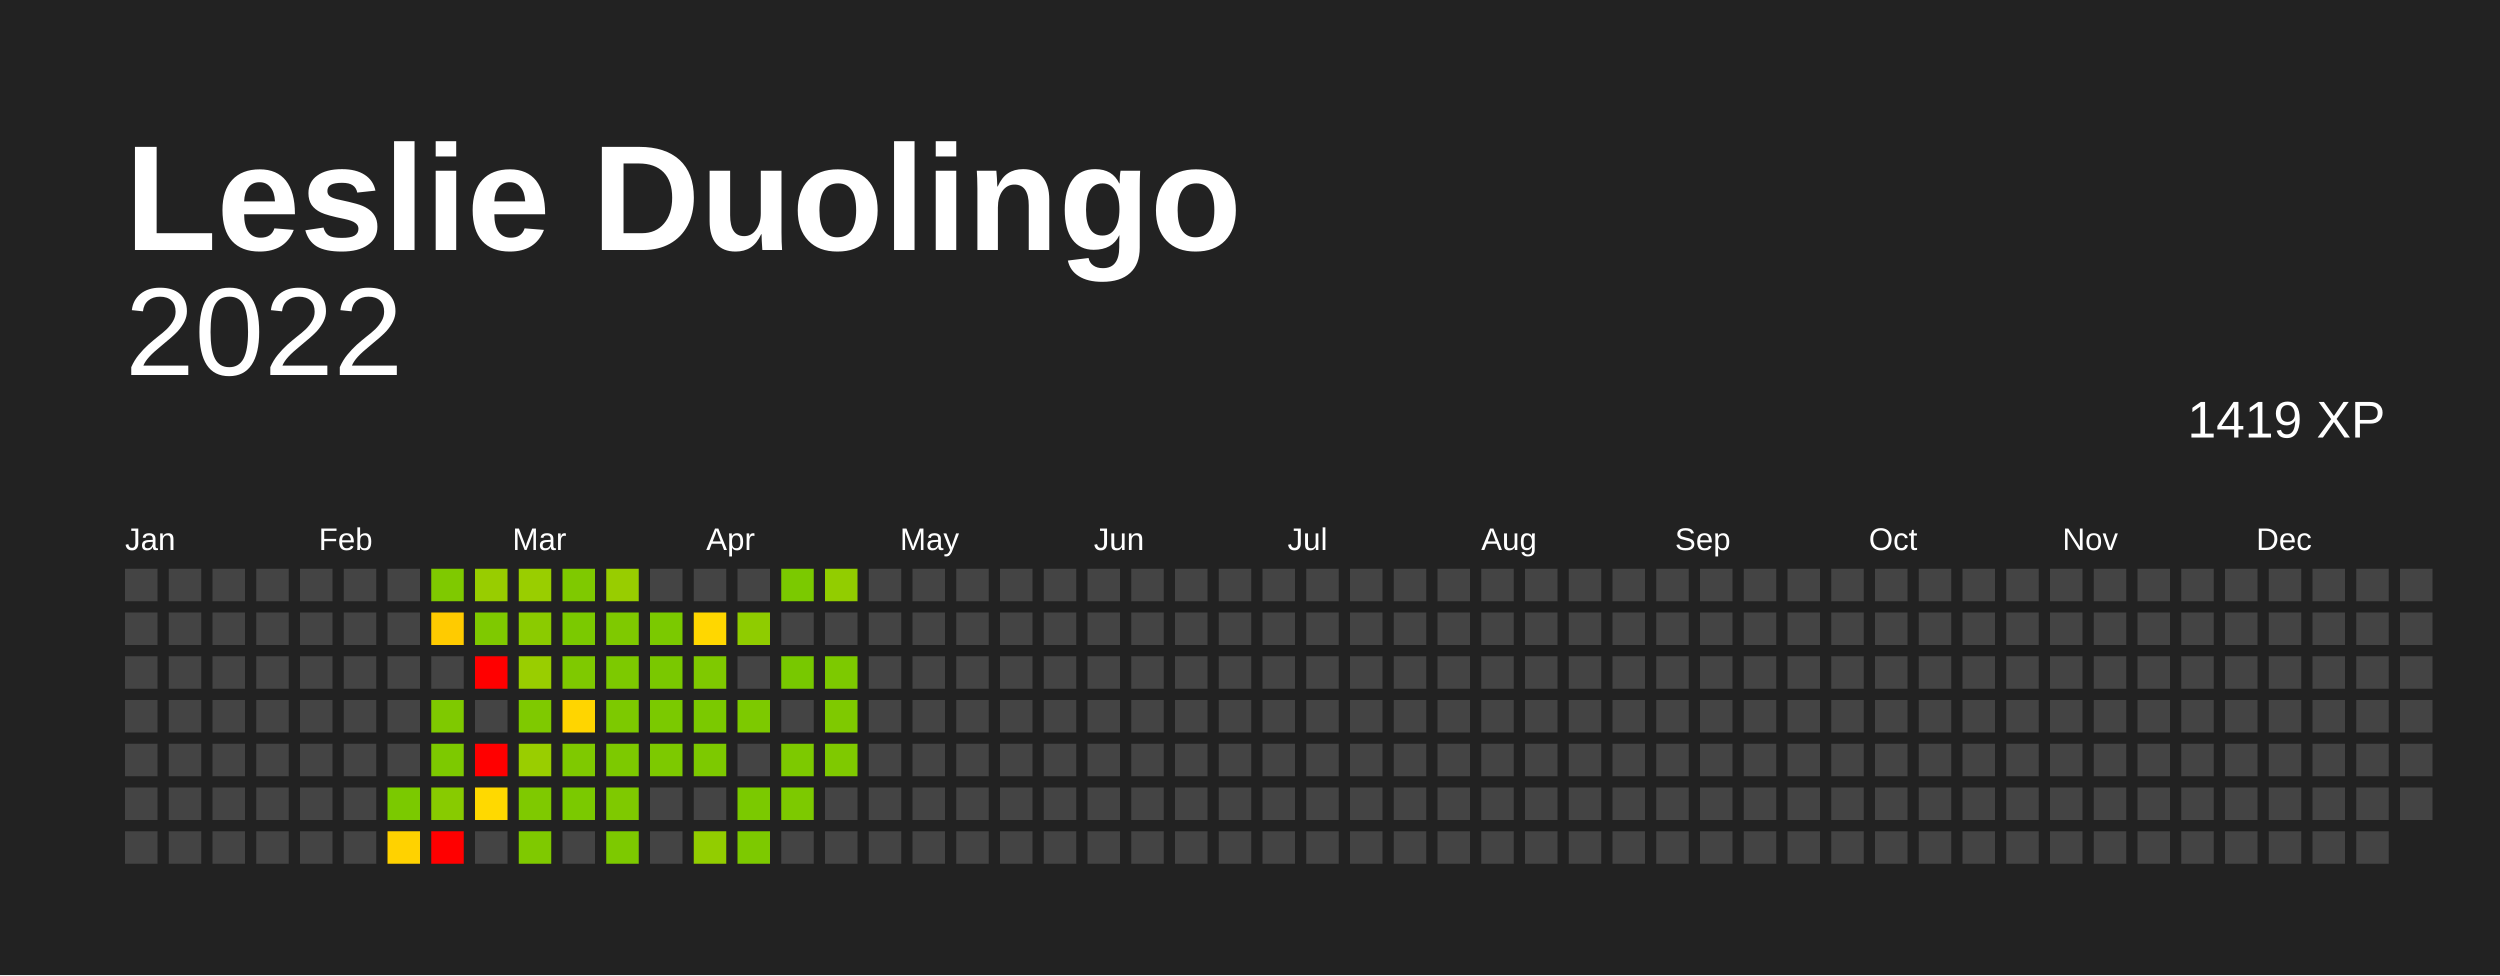
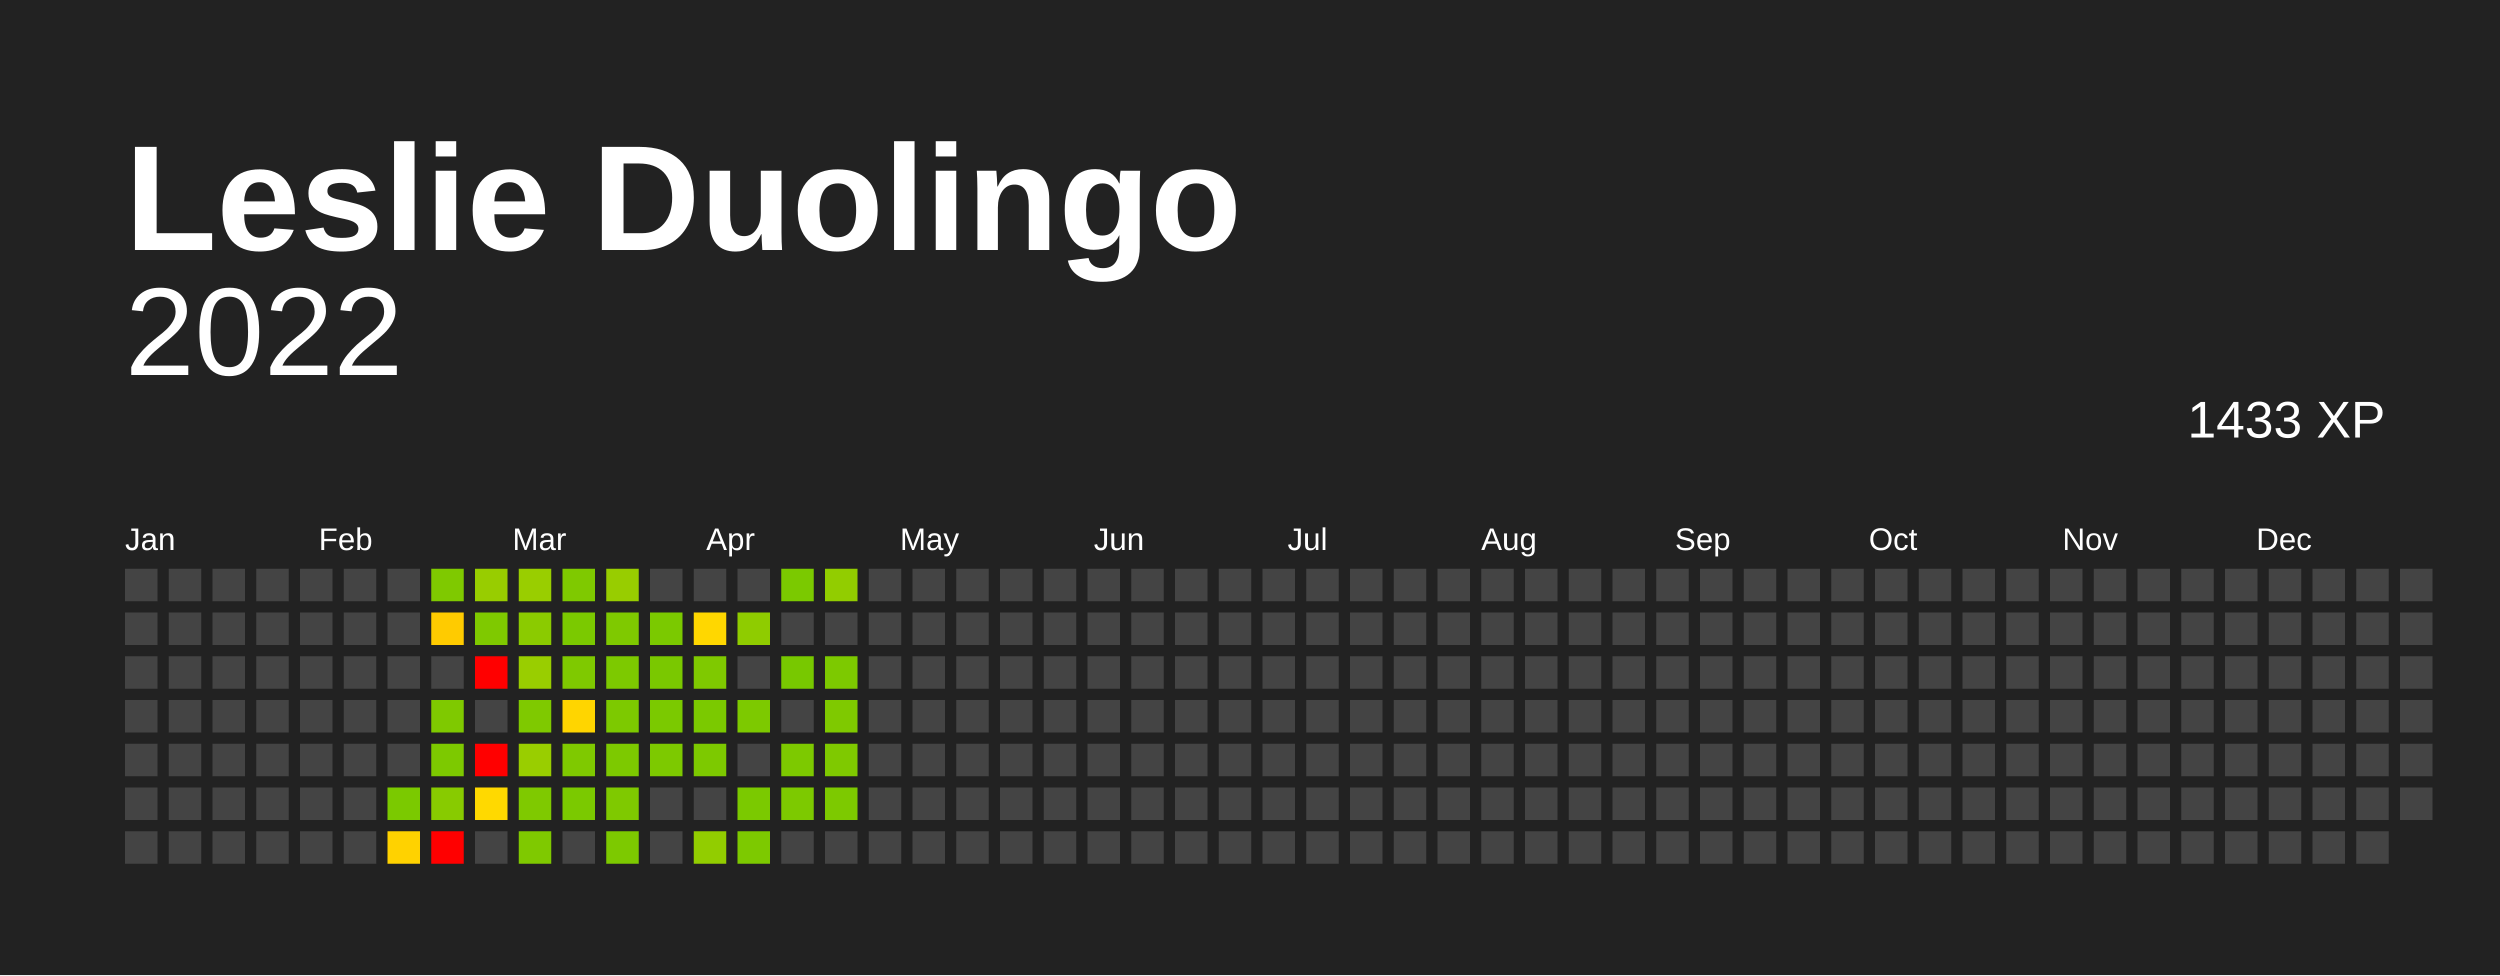
<svg xmlns="http://www.w3.org/2000/svg" baseProfile="full" height="78mm" version="1.1" viewBox="0,0,200,78" width="200mm">
  <defs />
  <rect fill="#222222" height="78" width="200" x="0" y="0" />
  <text fill="#FFFFFF" style="font-size:12px; font-family:Arial; font-weight:bold;" x="10" y="20">Leslie Duolingo</text>
  <text alignment-baseline="hanging" fill="#FFFFFF" style="font-size:10.0px; font-family:Arial;" x="10" y="30">2022</text>
-   <text alignment-baseline="hanging" fill="#FFFFFF" style="font-size:4.125px; font-family:Arial;" x="175" y="35">1419 XP</text>
+   <text alignment-baseline="hanging" fill="#FFFFFF" style="font-size:4.125px; font-family:Arial;" x="175" y="35">1433 XP</text>
  <text fill="#FFFFFF" style="font-size:2.5px; font-family:Arial" x="10.0" y="44">Jan</text>
  <text fill="#FFFFFF" style="font-size:2.5px; font-family:Arial" x="25.5" y="44">Feb</text>
  <text fill="#FFFFFF" style="font-size:2.5px; font-family:Arial" x="41.0" y="44">Mar</text>
  <text fill="#FFFFFF" style="font-size:2.5px; font-family:Arial" x="56.5" y="44">Apr</text>
  <text fill="#FFFFFF" style="font-size:2.5px; font-family:Arial" x="72.0" y="44">May</text>
  <text fill="#FFFFFF" style="font-size:2.5px; font-family:Arial" x="87.5" y="44">Jun</text>
  <text fill="#FFFFFF" style="font-size:2.5px; font-family:Arial" x="103.0" y="44">Jul</text>
  <text fill="#FFFFFF" style="font-size:2.5px; font-family:Arial" x="118.5" y="44">Aug</text>
  <text fill="#FFFFFF" style="font-size:2.5px; font-family:Arial" x="134.0" y="44">Sep</text>
  <text fill="#FFFFFF" style="font-size:2.5px; font-family:Arial" x="149.5" y="44">Oct</text>
  <text fill="#FFFFFF" style="font-size:2.5px; font-family:Arial" x="165.0" y="44">Nov</text>
  <text fill="#FFFFFF" style="font-size:2.5px; font-family:Arial" x="180.5" y="44">Dec</text>
  <rect fill="#444444" height="2.6" width="2.6" x="10.0" y="45.5" />
  <rect fill="#444444" height="2.6" width="2.6" x="10.0" y="49.0" />
  <rect fill="#444444" height="2.6" width="2.6" x="10.0" y="52.5" />
  <rect fill="#444444" height="2.6" width="2.6" x="10.0" y="56.0" />
  <rect fill="#444444" height="2.6" width="2.6" x="10.0" y="59.5" />
  <rect fill="#444444" height="2.6" width="2.6" x="10.0" y="63.0" />
  <rect fill="#444444" height="2.6" width="2.6" x="10.0" y="66.5" />
  <rect fill="#444444" height="2.6" width="2.6" x="13.5" y="45.5" />
  <rect fill="#444444" height="2.6" width="2.6" x="13.5" y="49.0" />
  <rect fill="#444444" height="2.6" width="2.6" x="13.5" y="52.5" />
  <rect fill="#444444" height="2.6" width="2.6" x="13.5" y="56.0" />
  <rect fill="#444444" height="2.6" width="2.6" x="13.5" y="59.5" />
  <rect fill="#444444" height="2.6" width="2.6" x="13.5" y="63.0" />
  <rect fill="#444444" height="2.6" width="2.6" x="13.5" y="66.5" />
  <rect fill="#444444" height="2.6" width="2.6" x="17.0" y="45.5" />
  <rect fill="#444444" height="2.6" width="2.6" x="17.0" y="49.0" />
  <rect fill="#444444" height="2.6" width="2.6" x="17.0" y="52.5" />
  <rect fill="#444444" height="2.6" width="2.6" x="17.0" y="56.0" />
  <rect fill="#444444" height="2.6" width="2.6" x="17.0" y="59.5" />
  <rect fill="#444444" height="2.6" width="2.6" x="17.0" y="63.0" />
  <rect fill="#444444" height="2.6" width="2.6" x="17.0" y="66.5" />
  <rect fill="#444444" height="2.6" width="2.6" x="20.5" y="45.5" />
  <rect fill="#444444" height="2.6" width="2.6" x="20.5" y="49.0" />
  <rect fill="#444444" height="2.6" width="2.6" x="20.5" y="52.5" />
  <rect fill="#444444" height="2.6" width="2.6" x="20.5" y="56.0" />
  <rect fill="#444444" height="2.6" width="2.6" x="20.5" y="59.5" />
  <rect fill="#444444" height="2.6" width="2.6" x="20.5" y="63.0" />
  <rect fill="#444444" height="2.6" width="2.6" x="20.5" y="66.5" />
  <rect fill="#444444" height="2.6" width="2.6" x="24.0" y="45.5" />
  <rect fill="#444444" height="2.6" width="2.6" x="24.0" y="49.0" />
  <rect fill="#444444" height="2.6" width="2.6" x="24.0" y="52.5" />
  <rect fill="#444444" height="2.6" width="2.6" x="24.0" y="56.0" />
  <rect fill="#444444" height="2.6" width="2.6" x="24.0" y="59.5" />
  <rect fill="#444444" height="2.6" width="2.6" x="24.0" y="63.0" />
  <rect fill="#444444" height="2.6" width="2.6" x="24.0" y="66.5" />
  <rect fill="#444444" height="2.6" width="2.6" x="27.5" y="45.5" />
  <rect fill="#444444" height="2.6" width="2.6" x="27.5" y="49.0" />
  <rect fill="#444444" height="2.6" width="2.6" x="27.5" y="52.5" />
  <rect fill="#444444" height="2.6" width="2.6" x="27.5" y="56.0" />
  <rect fill="#444444" height="2.6" width="2.6" x="27.5" y="59.5" />
  <rect fill="#444444" height="2.6" width="2.6" x="27.5" y="63.0" />
  <rect fill="#444444" height="2.6" width="2.6" x="27.5" y="66.5" />
  <rect fill="#444444" height="2.6" width="2.6" x="31.0" y="45.5" />
  <rect fill="#444444" height="2.6" width="2.6" x="31.0" y="49.0" />
  <rect fill="#444444" height="2.6" width="2.6" x="31.0" y="52.5" />
  <rect fill="#444444" height="2.6" width="2.6" x="31.0" y="56.0" />
  <rect fill="#444444" height="2.6" width="2.6" x="31.0" y="59.5" />
  <rect fill="#7bc900" height="2.6" width="2.6" x="31.0" y="63.0" />
  <rect fill="#ffd200" height="2.6" width="2.6" x="31.0" y="66.5" />
  <rect fill="#7fc900" height="2.6" width="2.6" x="34.5" y="45.5" />
  <rect fill="#ffcb00" height="2.6" width="2.6" x="34.5" y="49.0" />
  <rect fill="#444444" height="2.6" width="2.6" x="34.5" y="52.5" />
  <rect fill="#7fc900" height="2.6" width="2.6" x="34.5" y="56.0" />
  <rect fill="#7dc900" height="2.6" width="2.6" x="34.5" y="59.5" />
  <rect fill="#88cb00" height="2.6" width="2.6" x="34.5" y="63.0" />
  <rect fill="red" height="2.6" width="2.6" x="34.5" y="66.5" />
  <rect fill="#98cd00" height="2.6" width="2.6" x="38.0" y="45.5" />
  <rect fill="#7fc900" height="2.6" width="2.6" x="38.0" y="49.0" />
  <rect fill="red" height="2.6" width="2.6" x="38.0" y="52.5" />
  <rect fill="#444444" height="2.6" width="2.6" x="38.0" y="56.0" />
  <rect fill="red" height="2.6" width="2.6" x="38.0" y="59.5" />
  <rect fill="#ffd900" height="2.6" width="2.6" x="38.0" y="63.0" />
  <rect fill="#444444" height="2.6" width="2.6" x="38.0" y="66.5" />
  <rect fill="#99ce00" height="2.6" width="2.6" x="41.5" y="45.5" />
  <rect fill="#8bcb00" height="2.6" width="2.6" x="41.5" y="49.0" />
  <rect fill="#99ce00" height="2.6" width="2.6" x="41.5" y="52.5" />
  <rect fill="#7fc900" height="2.6" width="2.6" x="41.5" y="56.0" />
  <rect fill="#99ce00" height="2.6" width="2.6" x="41.5" y="59.5" />
  <rect fill="#7fc900" height="2.6" width="2.6" x="41.5" y="63.0" />
  <rect fill="#7fc900" height="2.6" width="2.6" x="41.5" y="66.5" />
  <rect fill="#7fc900" height="2.6" width="2.6" x="45.0" y="45.5" />
  <rect fill="#7bc900" height="2.6" width="2.6" x="45.0" y="49.0" />
  <rect fill="#7fc900" height="2.6" width="2.6" x="45.0" y="52.5" />
  <rect fill="#ffd500" height="2.6" width="2.6" x="45.0" y="56.0" />
  <rect fill="#7fc900" height="2.6" width="2.6" x="45.0" y="59.5" />
  <rect fill="#7bc900" height="2.6" width="2.6" x="45.0" y="63.0" />
  <rect fill="#444444" height="2.6" width="2.6" x="45.0" y="66.5" />
  <rect fill="#98cd00" height="2.6" width="2.6" x="48.5" y="45.5" />
  <rect fill="#7fc900" height="2.6" width="2.6" x="48.5" y="49.0" />
  <rect fill="#7dc900" height="2.6" width="2.6" x="48.5" y="52.5" />
  <rect fill="#7dc900" height="2.6" width="2.6" x="48.5" y="56.0" />
  <rect fill="#7dc900" height="2.6" width="2.6" x="48.5" y="59.5" />
  <rect fill="#7fc900" height="2.6" width="2.6" x="48.5" y="63.0" />
  <rect fill="#7dc900" height="2.6" width="2.6" x="48.5" y="66.5" />
  <rect fill="#444444" height="2.6" width="2.6" x="52.0" y="45.5" />
  <rect fill="#7bc900" height="2.6" width="2.6" x="52.0" y="49.0" />
  <rect fill="#7ac800" height="2.6" width="2.6" x="52.0" y="52.5" />
  <rect fill="#7bc900" height="2.6" width="2.6" x="52.0" y="56.0" />
  <rect fill="#7dc900" height="2.6" width="2.6" x="52.0" y="59.5" />
  <rect fill="#444444" height="2.6" width="2.6" x="52.0" y="63.0" />
  <rect fill="#444444" height="2.6" width="2.6" x="52.0" y="66.5" />
  <rect fill="#444444" height="2.6" width="2.6" x="55.5" y="45.5" />
  <rect fill="#ffd700" height="2.6" width="2.6" x="55.5" y="49.0" />
  <rect fill="#7fc900" height="2.6" width="2.6" x="55.5" y="52.5" />
  <rect fill="#7bc900" height="2.6" width="2.6" x="55.5" y="56.0" />
  <rect fill="#7dc900" height="2.6" width="2.6" x="55.5" y="59.5" />
  <rect fill="#444444" height="2.6" width="2.6" x="55.5" y="63.0" />
  <rect fill="#92cd00" height="2.6" width="2.6" x="55.5" y="66.5" />
  <rect fill="#444444" height="2.6" width="2.6" x="59.0" y="45.5" />
  <rect fill="#8fcc00" height="2.6" width="2.6" x="59.0" y="49.0" />
  <rect fill="#444444" height="2.6" width="2.6" x="59.0" y="52.5" />
  <rect fill="#7dc900" height="2.6" width="2.6" x="59.0" y="56.0" />
  <rect fill="#444444" height="2.6" width="2.6" x="59.0" y="59.5" />
  <rect fill="#7bc900" height="2.6" width="2.6" x="59.0" y="63.0" />
  <rect fill="#7dc900" height="2.6" width="2.6" x="59.0" y="66.5" />
  <rect fill="#7bc900" height="2.6" width="2.6" x="62.5" y="45.5" />
  <rect fill="#444444" height="2.6" width="2.6" x="62.5" y="49.0" />
  <rect fill="#78c800" height="2.6" width="2.6" x="62.5" y="52.5" />
  <rect fill="#444444" height="2.6" width="2.6" x="62.5" y="56.0" />
  <rect fill="#7dc900" height="2.6" width="2.6" x="62.5" y="59.5" />
  <rect fill="#7dc900" height="2.6" width="2.6" x="62.5" y="63.0" />
  <rect fill="#444444" height="2.6" width="2.6" x="62.5" y="66.5" />
  <rect fill="#92cd00" height="2.6" width="2.6" x="66.0" y="45.5" />
  <rect fill="#444444" height="2.6" width="2.6" x="66.0" y="49.0" />
  <rect fill="#7dc900" height="2.6" width="2.6" x="66.0" y="52.5" />
  <rect fill="#7fc900" height="2.6" width="2.6" x="66.0" y="56.0" />
  <rect fill="#7fc900" height="2.6" width="2.6" x="66.0" y="59.5" />
-   <rect fill="#444444" height="2.6" width="2.6" x="66.0" y="63.0" />
+   <rect fill="#7dc900" height="2.6" width="2.6" x="66.0" y="63.0" />
  <rect fill="#444444" height="2.6" width="2.6" x="66.0" y="66.5" />
  <rect fill="#444444" height="2.6" width="2.6" x="69.5" y="45.5" />
  <rect fill="#444444" height="2.6" width="2.6" x="69.5" y="49.0" />
  <rect fill="#444444" height="2.6" width="2.6" x="69.5" y="52.5" />
  <rect fill="#444444" height="2.6" width="2.6" x="69.5" y="56.0" />
  <rect fill="#444444" height="2.6" width="2.6" x="69.5" y="59.5" />
  <rect fill="#444444" height="2.6" width="2.6" x="69.5" y="63.0" />
  <rect fill="#444444" height="2.6" width="2.6" x="69.5" y="66.5" />
  <rect fill="#444444" height="2.6" width="2.6" x="73.0" y="45.5" />
  <rect fill="#444444" height="2.6" width="2.6" x="73.0" y="49.0" />
  <rect fill="#444444" height="2.6" width="2.6" x="73.0" y="52.5" />
  <rect fill="#444444" height="2.6" width="2.6" x="73.0" y="56.0" />
  <rect fill="#444444" height="2.6" width="2.6" x="73.0" y="59.5" />
  <rect fill="#444444" height="2.6" width="2.6" x="73.0" y="63.0" />
  <rect fill="#444444" height="2.6" width="2.6" x="73.0" y="66.5" />
  <rect fill="#444444" height="2.6" width="2.6" x="76.5" y="45.5" />
  <rect fill="#444444" height="2.6" width="2.6" x="76.5" y="49.0" />
  <rect fill="#444444" height="2.6" width="2.6" x="76.5" y="52.5" />
  <rect fill="#444444" height="2.6" width="2.6" x="76.5" y="56.0" />
  <rect fill="#444444" height="2.6" width="2.6" x="76.5" y="59.5" />
  <rect fill="#444444" height="2.6" width="2.6" x="76.5" y="63.0" />
  <rect fill="#444444" height="2.6" width="2.6" x="76.5" y="66.5" />
  <rect fill="#444444" height="2.6" width="2.6" x="80.0" y="45.5" />
  <rect fill="#444444" height="2.6" width="2.6" x="80.0" y="49.0" />
  <rect fill="#444444" height="2.6" width="2.6" x="80.0" y="52.5" />
  <rect fill="#444444" height="2.6" width="2.6" x="80.0" y="56.0" />
  <rect fill="#444444" height="2.6" width="2.6" x="80.0" y="59.5" />
  <rect fill="#444444" height="2.6" width="2.6" x="80.0" y="63.0" />
  <rect fill="#444444" height="2.6" width="2.6" x="80.0" y="66.5" />
  <rect fill="#444444" height="2.6" width="2.6" x="83.5" y="45.5" />
  <rect fill="#444444" height="2.6" width="2.6" x="83.5" y="49.0" />
  <rect fill="#444444" height="2.6" width="2.6" x="83.5" y="52.5" />
  <rect fill="#444444" height="2.6" width="2.6" x="83.5" y="56.0" />
  <rect fill="#444444" height="2.6" width="2.6" x="83.5" y="59.5" />
  <rect fill="#444444" height="2.6" width="2.6" x="83.5" y="63.0" />
  <rect fill="#444444" height="2.6" width="2.6" x="83.5" y="66.5" />
  <rect fill="#444444" height="2.6" width="2.6" x="87.0" y="45.5" />
  <rect fill="#444444" height="2.6" width="2.6" x="87.0" y="49.0" />
  <rect fill="#444444" height="2.6" width="2.6" x="87.0" y="52.5" />
  <rect fill="#444444" height="2.6" width="2.6" x="87.0" y="56.0" />
  <rect fill="#444444" height="2.6" width="2.6" x="87.0" y="59.5" />
  <rect fill="#444444" height="2.6" width="2.6" x="87.0" y="63.0" />
  <rect fill="#444444" height="2.6" width="2.6" x="87.0" y="66.5" />
  <rect fill="#444444" height="2.6" width="2.6" x="90.5" y="45.5" />
  <rect fill="#444444" height="2.6" width="2.6" x="90.5" y="49.0" />
  <rect fill="#444444" height="2.6" width="2.6" x="90.5" y="52.5" />
  <rect fill="#444444" height="2.6" width="2.6" x="90.5" y="56.0" />
  <rect fill="#444444" height="2.6" width="2.6" x="90.5" y="59.5" />
  <rect fill="#444444" height="2.6" width="2.6" x="90.5" y="63.0" />
  <rect fill="#444444" height="2.6" width="2.6" x="90.5" y="66.5" />
  <rect fill="#444444" height="2.6" width="2.6" x="94.0" y="45.5" />
  <rect fill="#444444" height="2.6" width="2.6" x="94.0" y="49.0" />
  <rect fill="#444444" height="2.6" width="2.6" x="94.0" y="52.5" />
  <rect fill="#444444" height="2.6" width="2.6" x="94.0" y="56.0" />
  <rect fill="#444444" height="2.6" width="2.6" x="94.0" y="59.5" />
  <rect fill="#444444" height="2.6" width="2.6" x="94.0" y="63.0" />
  <rect fill="#444444" height="2.6" width="2.6" x="94.0" y="66.5" />
  <rect fill="#444444" height="2.6" width="2.6" x="97.5" y="45.5" />
  <rect fill="#444444" height="2.6" width="2.6" x="97.5" y="49.0" />
  <rect fill="#444444" height="2.6" width="2.6" x="97.5" y="52.5" />
  <rect fill="#444444" height="2.6" width="2.6" x="97.5" y="56.0" />
  <rect fill="#444444" height="2.6" width="2.6" x="97.5" y="59.5" />
  <rect fill="#444444" height="2.6" width="2.6" x="97.5" y="63.0" />
  <rect fill="#444444" height="2.6" width="2.6" x="97.5" y="66.5" />
  <rect fill="#444444" height="2.6" width="2.6" x="101.0" y="45.5" />
  <rect fill="#444444" height="2.6" width="2.6" x="101.0" y="49.0" />
  <rect fill="#444444" height="2.6" width="2.6" x="101.0" y="52.5" />
  <rect fill="#444444" height="2.6" width="2.6" x="101.0" y="56.0" />
  <rect fill="#444444" height="2.6" width="2.6" x="101.0" y="59.5" />
  <rect fill="#444444" height="2.6" width="2.6" x="101.0" y="63.0" />
  <rect fill="#444444" height="2.6" width="2.6" x="101.0" y="66.5" />
  <rect fill="#444444" height="2.6" width="2.6" x="104.5" y="45.5" />
  <rect fill="#444444" height="2.6" width="2.6" x="104.5" y="49.0" />
  <rect fill="#444444" height="2.6" width="2.6" x="104.5" y="52.5" />
  <rect fill="#444444" height="2.6" width="2.6" x="104.5" y="56.0" />
  <rect fill="#444444" height="2.6" width="2.6" x="104.5" y="59.5" />
  <rect fill="#444444" height="2.6" width="2.6" x="104.5" y="63.0" />
  <rect fill="#444444" height="2.6" width="2.6" x="104.5" y="66.5" />
  <rect fill="#444444" height="2.6" width="2.6" x="108.0" y="45.5" />
  <rect fill="#444444" height="2.6" width="2.6" x="108.0" y="49.0" />
  <rect fill="#444444" height="2.6" width="2.6" x="108.0" y="52.5" />
  <rect fill="#444444" height="2.6" width="2.6" x="108.0" y="56.0" />
  <rect fill="#444444" height="2.6" width="2.6" x="108.0" y="59.5" />
  <rect fill="#444444" height="2.6" width="2.6" x="108.0" y="63.0" />
  <rect fill="#444444" height="2.6" width="2.6" x="108.0" y="66.5" />
  <rect fill="#444444" height="2.6" width="2.6" x="111.5" y="45.5" />
  <rect fill="#444444" height="2.6" width="2.6" x="111.5" y="49.0" />
  <rect fill="#444444" height="2.6" width="2.6" x="111.5" y="52.5" />
  <rect fill="#444444" height="2.6" width="2.6" x="111.5" y="56.0" />
  <rect fill="#444444" height="2.6" width="2.6" x="111.5" y="59.5" />
  <rect fill="#444444" height="2.6" width="2.6" x="111.5" y="63.0" />
  <rect fill="#444444" height="2.6" width="2.6" x="111.5" y="66.5" />
  <rect fill="#444444" height="2.6" width="2.6" x="115.0" y="45.5" />
  <rect fill="#444444" height="2.6" width="2.6" x="115.0" y="49.0" />
  <rect fill="#444444" height="2.6" width="2.6" x="115.0" y="52.5" />
  <rect fill="#444444" height="2.6" width="2.6" x="115.0" y="56.0" />
  <rect fill="#444444" height="2.6" width="2.6" x="115.0" y="59.5" />
  <rect fill="#444444" height="2.6" width="2.6" x="115.0" y="63.0" />
  <rect fill="#444444" height="2.6" width="2.6" x="115.0" y="66.5" />
  <rect fill="#444444" height="2.6" width="2.6" x="118.5" y="45.5" />
  <rect fill="#444444" height="2.6" width="2.6" x="118.5" y="49.0" />
  <rect fill="#444444" height="2.6" width="2.6" x="118.5" y="52.5" />
  <rect fill="#444444" height="2.6" width="2.6" x="118.5" y="56.0" />
  <rect fill="#444444" height="2.6" width="2.6" x="118.5" y="59.5" />
  <rect fill="#444444" height="2.6" width="2.6" x="118.5" y="63.0" />
  <rect fill="#444444" height="2.6" width="2.6" x="118.5" y="66.5" />
  <rect fill="#444444" height="2.6" width="2.6" x="122.0" y="45.5" />
  <rect fill="#444444" height="2.6" width="2.6" x="122.0" y="49.0" />
  <rect fill="#444444" height="2.6" width="2.6" x="122.0" y="52.5" />
  <rect fill="#444444" height="2.6" width="2.6" x="122.0" y="56.0" />
  <rect fill="#444444" height="2.6" width="2.6" x="122.0" y="59.5" />
  <rect fill="#444444" height="2.6" width="2.6" x="122.0" y="63.0" />
  <rect fill="#444444" height="2.6" width="2.6" x="122.0" y="66.5" />
  <rect fill="#444444" height="2.6" width="2.6" x="125.5" y="45.5" />
  <rect fill="#444444" height="2.6" width="2.6" x="125.5" y="49.0" />
  <rect fill="#444444" height="2.6" width="2.6" x="125.5" y="52.5" />
  <rect fill="#444444" height="2.6" width="2.6" x="125.5" y="56.0" />
  <rect fill="#444444" height="2.6" width="2.6" x="125.5" y="59.5" />
  <rect fill="#444444" height="2.6" width="2.6" x="125.5" y="63.0" />
  <rect fill="#444444" height="2.6" width="2.6" x="125.5" y="66.5" />
  <rect fill="#444444" height="2.6" width="2.6" x="129.0" y="45.5" />
  <rect fill="#444444" height="2.6" width="2.6" x="129.0" y="49.0" />
  <rect fill="#444444" height="2.6" width="2.6" x="129.0" y="52.5" />
  <rect fill="#444444" height="2.6" width="2.6" x="129.0" y="56.0" />
  <rect fill="#444444" height="2.6" width="2.6" x="129.0" y="59.5" />
  <rect fill="#444444" height="2.6" width="2.6" x="129.0" y="63.0" />
  <rect fill="#444444" height="2.6" width="2.6" x="129.0" y="66.5" />
  <rect fill="#444444" height="2.6" width="2.6" x="132.5" y="45.5" />
  <rect fill="#444444" height="2.6" width="2.6" x="132.5" y="49.0" />
  <rect fill="#444444" height="2.6" width="2.6" x="132.5" y="52.5" />
  <rect fill="#444444" height="2.6" width="2.6" x="132.5" y="56.0" />
  <rect fill="#444444" height="2.6" width="2.6" x="132.5" y="59.5" />
  <rect fill="#444444" height="2.6" width="2.6" x="132.5" y="63.0" />
  <rect fill="#444444" height="2.6" width="2.6" x="132.5" y="66.5" />
  <rect fill="#444444" height="2.6" width="2.6" x="136.0" y="45.5" />
  <rect fill="#444444" height="2.6" width="2.6" x="136.0" y="49.0" />
  <rect fill="#444444" height="2.6" width="2.6" x="136.0" y="52.5" />
  <rect fill="#444444" height="2.6" width="2.6" x="136.0" y="56.0" />
  <rect fill="#444444" height="2.6" width="2.6" x="136.0" y="59.5" />
  <rect fill="#444444" height="2.6" width="2.6" x="136.0" y="63.0" />
  <rect fill="#444444" height="2.6" width="2.6" x="136.0" y="66.5" />
  <rect fill="#444444" height="2.6" width="2.6" x="139.5" y="45.5" />
  <rect fill="#444444" height="2.6" width="2.6" x="139.5" y="49.0" />
  <rect fill="#444444" height="2.6" width="2.6" x="139.5" y="52.5" />
  <rect fill="#444444" height="2.6" width="2.6" x="139.5" y="56.0" />
  <rect fill="#444444" height="2.6" width="2.6" x="139.5" y="59.5" />
  <rect fill="#444444" height="2.6" width="2.6" x="139.5" y="63.0" />
  <rect fill="#444444" height="2.6" width="2.6" x="139.5" y="66.5" />
  <rect fill="#444444" height="2.6" width="2.6" x="143.0" y="45.5" />
  <rect fill="#444444" height="2.6" width="2.6" x="143.0" y="49.0" />
  <rect fill="#444444" height="2.6" width="2.6" x="143.0" y="52.5" />
  <rect fill="#444444" height="2.6" width="2.6" x="143.0" y="56.0" />
  <rect fill="#444444" height="2.6" width="2.6" x="143.0" y="59.5" />
  <rect fill="#444444" height="2.6" width="2.6" x="143.0" y="63.0" />
  <rect fill="#444444" height="2.6" width="2.6" x="143.0" y="66.5" />
  <rect fill="#444444" height="2.6" width="2.6" x="146.5" y="45.5" />
  <rect fill="#444444" height="2.6" width="2.6" x="146.5" y="49.0" />
  <rect fill="#444444" height="2.6" width="2.6" x="146.5" y="52.5" />
  <rect fill="#444444" height="2.6" width="2.6" x="146.5" y="56.0" />
  <rect fill="#444444" height="2.6" width="2.6" x="146.5" y="59.5" />
  <rect fill="#444444" height="2.6" width="2.6" x="146.5" y="63.0" />
  <rect fill="#444444" height="2.6" width="2.6" x="146.5" y="66.5" />
  <rect fill="#444444" height="2.6" width="2.6" x="150.0" y="45.5" />
  <rect fill="#444444" height="2.6" width="2.6" x="150.0" y="49.0" />
  <rect fill="#444444" height="2.6" width="2.6" x="150.0" y="52.5" />
  <rect fill="#444444" height="2.6" width="2.6" x="150.0" y="56.0" />
  <rect fill="#444444" height="2.6" width="2.6" x="150.0" y="59.5" />
  <rect fill="#444444" height="2.6" width="2.6" x="150.0" y="63.0" />
  <rect fill="#444444" height="2.6" width="2.6" x="150.0" y="66.5" />
  <rect fill="#444444" height="2.6" width="2.6" x="153.5" y="45.5" />
  <rect fill="#444444" height="2.6" width="2.6" x="153.5" y="49.0" />
  <rect fill="#444444" height="2.6" width="2.6" x="153.5" y="52.5" />
  <rect fill="#444444" height="2.6" width="2.6" x="153.5" y="56.0" />
  <rect fill="#444444" height="2.6" width="2.6" x="153.5" y="59.5" />
  <rect fill="#444444" height="2.6" width="2.6" x="153.5" y="63.0" />
  <rect fill="#444444" height="2.6" width="2.6" x="153.5" y="66.5" />
  <rect fill="#444444" height="2.6" width="2.6" x="157.0" y="45.5" />
  <rect fill="#444444" height="2.6" width="2.6" x="157.0" y="49.0" />
  <rect fill="#444444" height="2.6" width="2.6" x="157.0" y="52.5" />
  <rect fill="#444444" height="2.6" width="2.6" x="157.0" y="56.0" />
  <rect fill="#444444" height="2.6" width="2.6" x="157.0" y="59.5" />
  <rect fill="#444444" height="2.6" width="2.6" x="157.0" y="63.0" />
  <rect fill="#444444" height="2.6" width="2.6" x="157.0" y="66.5" />
  <rect fill="#444444" height="2.6" width="2.6" x="160.5" y="45.5" />
  <rect fill="#444444" height="2.6" width="2.6" x="160.5" y="49.0" />
  <rect fill="#444444" height="2.6" width="2.6" x="160.5" y="52.5" />
  <rect fill="#444444" height="2.6" width="2.6" x="160.5" y="56.0" />
  <rect fill="#444444" height="2.6" width="2.6" x="160.5" y="59.5" />
  <rect fill="#444444" height="2.6" width="2.6" x="160.5" y="63.0" />
  <rect fill="#444444" height="2.6" width="2.6" x="160.5" y="66.5" />
  <rect fill="#444444" height="2.6" width="2.6" x="164.0" y="45.5" />
  <rect fill="#444444" height="2.6" width="2.6" x="164.0" y="49.0" />
  <rect fill="#444444" height="2.6" width="2.6" x="164.0" y="52.5" />
  <rect fill="#444444" height="2.6" width="2.6" x="164.0" y="56.0" />
  <rect fill="#444444" height="2.6" width="2.6" x="164.0" y="59.5" />
  <rect fill="#444444" height="2.6" width="2.6" x="164.0" y="63.0" />
  <rect fill="#444444" height="2.6" width="2.6" x="164.0" y="66.5" />
  <rect fill="#444444" height="2.6" width="2.6" x="167.5" y="45.5" />
  <rect fill="#444444" height="2.6" width="2.6" x="167.5" y="49.0" />
  <rect fill="#444444" height="2.6" width="2.6" x="167.5" y="52.5" />
  <rect fill="#444444" height="2.6" width="2.6" x="167.5" y="56.0" />
  <rect fill="#444444" height="2.6" width="2.6" x="167.5" y="59.5" />
  <rect fill="#444444" height="2.6" width="2.6" x="167.5" y="63.0" />
  <rect fill="#444444" height="2.6" width="2.6" x="167.5" y="66.5" />
  <rect fill="#444444" height="2.6" width="2.6" x="171.0" y="45.5" />
  <rect fill="#444444" height="2.6" width="2.6" x="171.0" y="49.0" />
  <rect fill="#444444" height="2.6" width="2.6" x="171.0" y="52.5" />
  <rect fill="#444444" height="2.6" width="2.6" x="171.0" y="56.0" />
  <rect fill="#444444" height="2.6" width="2.6" x="171.0" y="59.5" />
  <rect fill="#444444" height="2.6" width="2.6" x="171.0" y="63.0" />
  <rect fill="#444444" height="2.6" width="2.6" x="171.0" y="66.5" />
  <rect fill="#444444" height="2.6" width="2.6" x="174.5" y="45.5" />
  <rect fill="#444444" height="2.6" width="2.6" x="174.5" y="49.0" />
  <rect fill="#444444" height="2.6" width="2.6" x="174.5" y="52.5" />
  <rect fill="#444444" height="2.6" width="2.6" x="174.5" y="56.0" />
  <rect fill="#444444" height="2.6" width="2.6" x="174.5" y="59.5" />
  <rect fill="#444444" height="2.6" width="2.6" x="174.5" y="63.0" />
  <rect fill="#444444" height="2.6" width="2.6" x="174.5" y="66.5" />
  <rect fill="#444444" height="2.6" width="2.6" x="178.0" y="45.5" />
  <rect fill="#444444" height="2.6" width="2.6" x="178.0" y="49.0" />
  <rect fill="#444444" height="2.6" width="2.6" x="178.0" y="52.5" />
  <rect fill="#444444" height="2.6" width="2.6" x="178.0" y="56.0" />
  <rect fill="#444444" height="2.6" width="2.6" x="178.0" y="59.5" />
  <rect fill="#444444" height="2.6" width="2.6" x="178.0" y="63.0" />
  <rect fill="#444444" height="2.6" width="2.6" x="178.0" y="66.5" />
  <rect fill="#444444" height="2.6" width="2.6" x="181.5" y="45.5" />
  <rect fill="#444444" height="2.6" width="2.6" x="181.5" y="49.0" />
  <rect fill="#444444" height="2.6" width="2.6" x="181.5" y="52.5" />
  <rect fill="#444444" height="2.6" width="2.6" x="181.5" y="56.0" />
  <rect fill="#444444" height="2.6" width="2.6" x="181.5" y="59.5" />
  <rect fill="#444444" height="2.6" width="2.6" x="181.5" y="63.0" />
  <rect fill="#444444" height="2.6" width="2.6" x="181.5" y="66.5" />
  <rect fill="#444444" height="2.6" width="2.6" x="185.0" y="45.5" />
  <rect fill="#444444" height="2.6" width="2.6" x="185.0" y="49.0" />
  <rect fill="#444444" height="2.6" width="2.6" x="185.0" y="52.5" />
  <rect fill="#444444" height="2.6" width="2.6" x="185.0" y="56.0" />
  <rect fill="#444444" height="2.6" width="2.6" x="185.0" y="59.5" />
  <rect fill="#444444" height="2.6" width="2.6" x="185.0" y="63.0" />
  <rect fill="#444444" height="2.6" width="2.6" x="185.0" y="66.5" />
  <rect fill="#444444" height="2.6" width="2.6" x="188.5" y="45.5" />
  <rect fill="#444444" height="2.6" width="2.6" x="188.5" y="49.0" />
  <rect fill="#444444" height="2.6" width="2.6" x="188.5" y="52.5" />
  <rect fill="#444444" height="2.6" width="2.6" x="188.5" y="56.0" />
  <rect fill="#444444" height="2.6" width="2.6" x="188.5" y="59.5" />
  <rect fill="#444444" height="2.6" width="2.6" x="188.5" y="63.0" />
  <rect fill="#444444" height="2.6" width="2.6" x="188.5" y="66.5" />
  <rect fill="#444444" height="2.6" width="2.6" x="192.0" y="45.5" />
  <rect fill="#444444" height="2.6" width="2.6" x="192.0" y="49.0" />
  <rect fill="#444444" height="2.6" width="2.6" x="192.0" y="52.5" />
  <rect fill="#444444" height="2.6" width="2.6" x="192.0" y="56.0" />
  <rect fill="#444444" height="2.6" width="2.6" x="192.0" y="59.5" />
  <rect fill="#444444" height="2.6" width="2.6" x="192.0" y="63.0" />
</svg>
